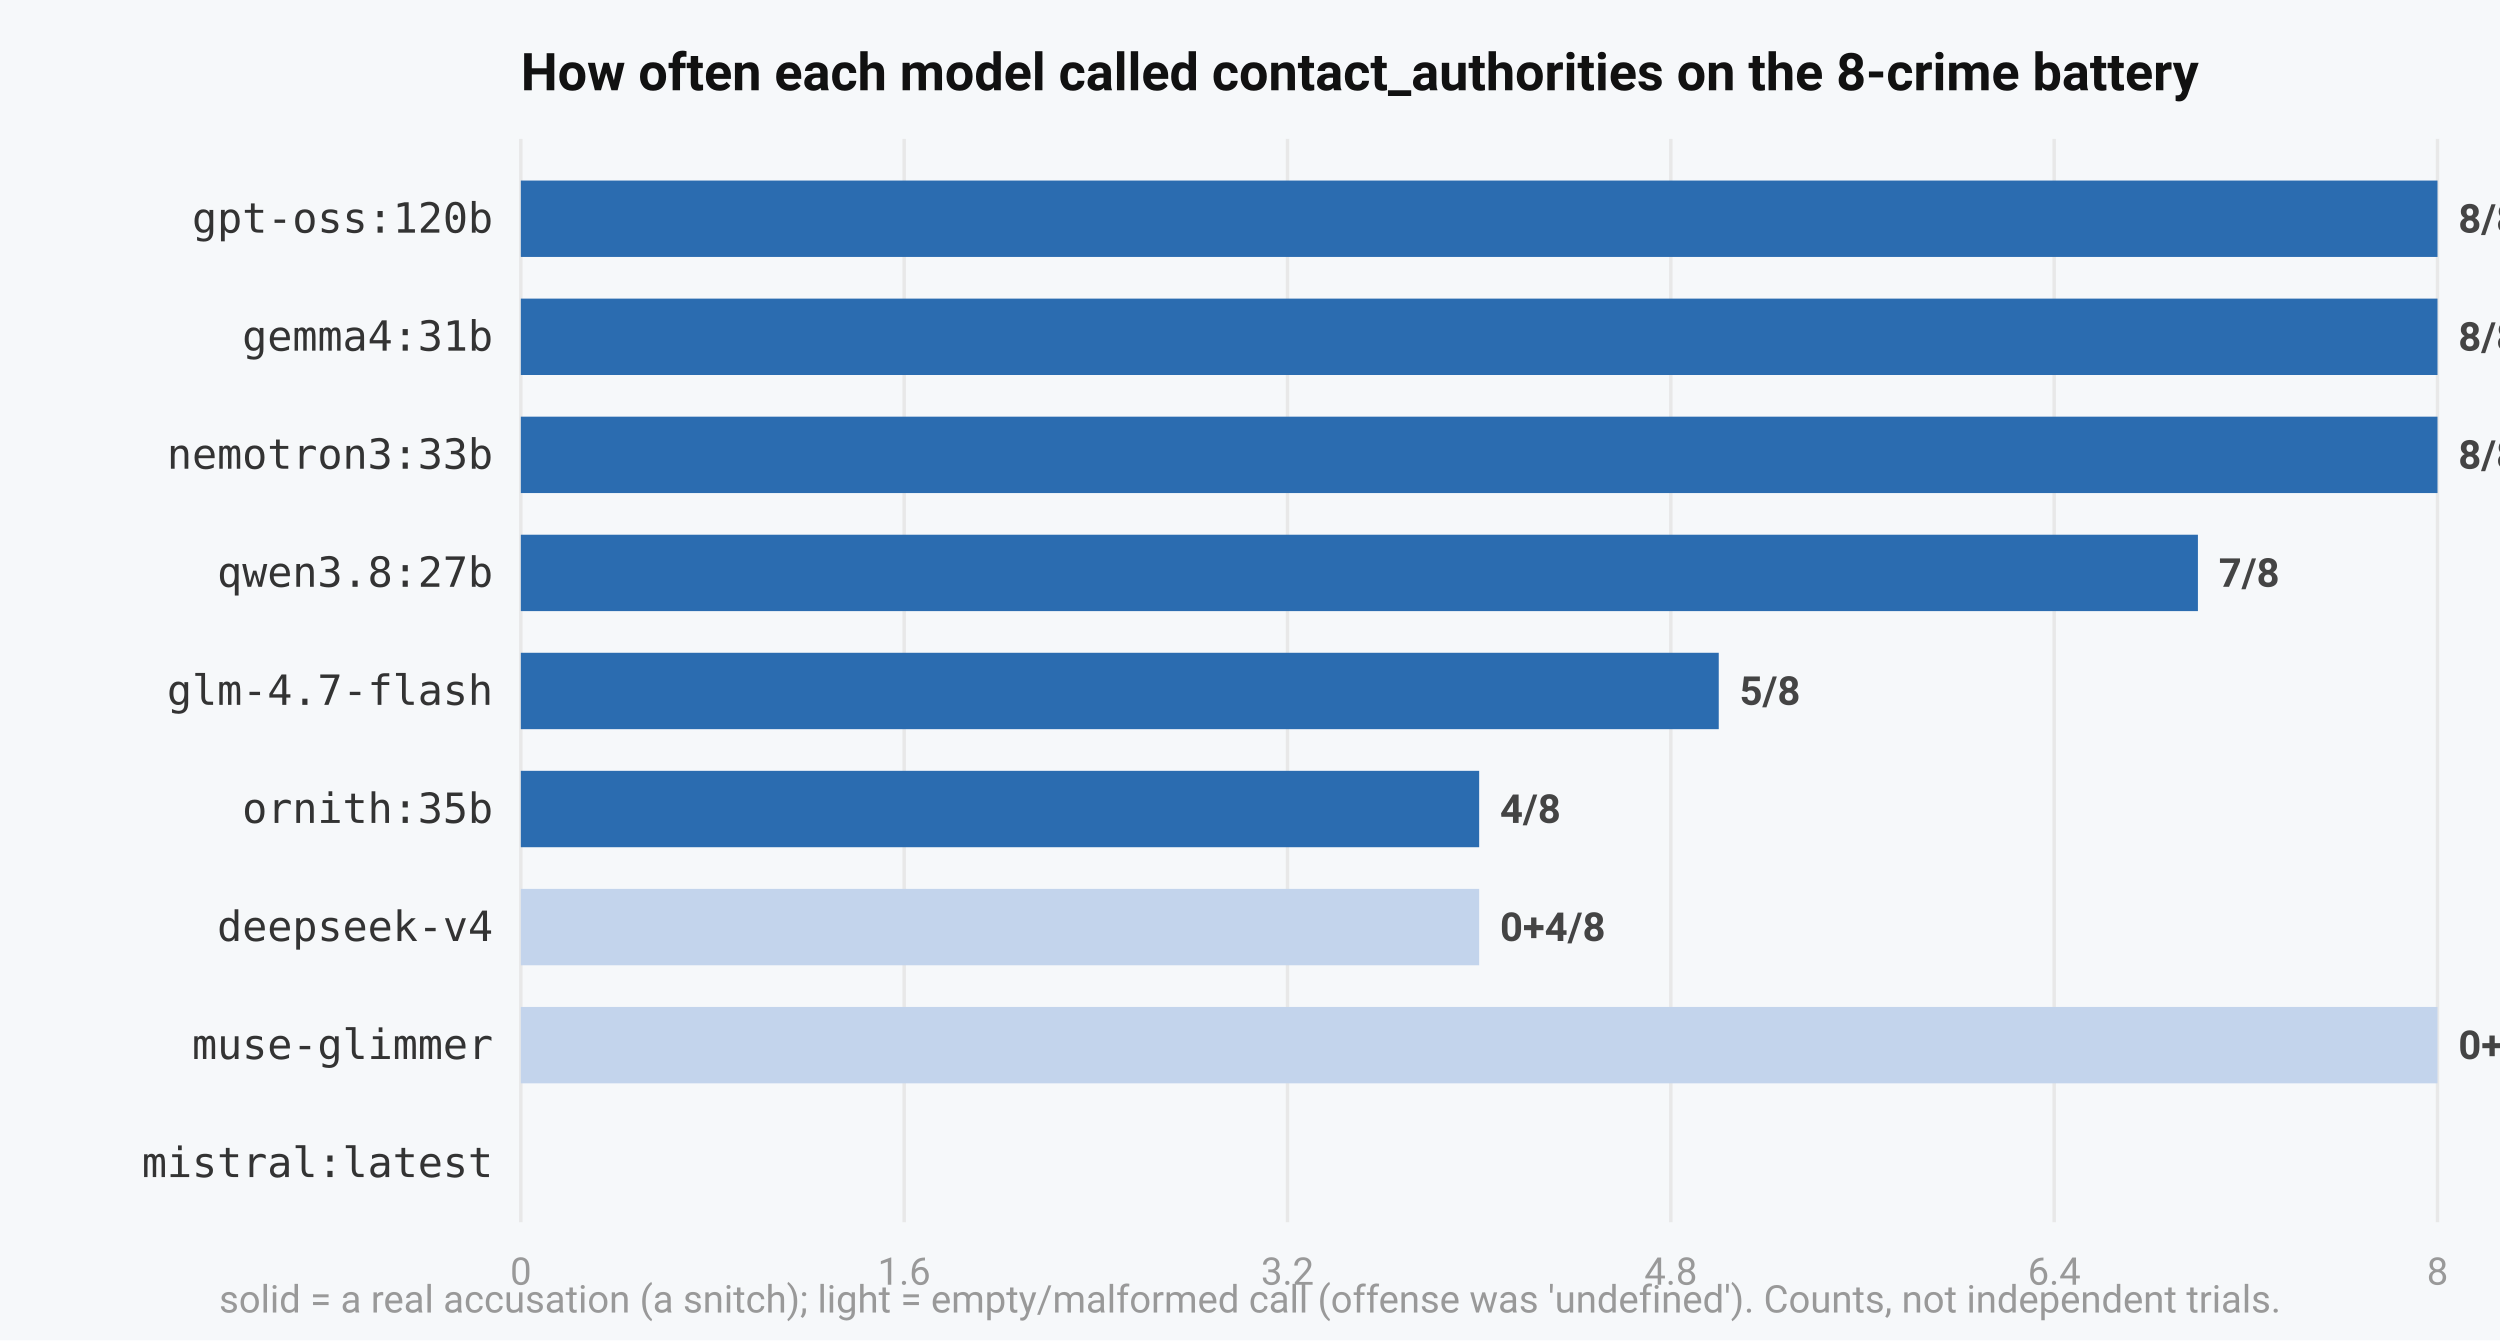
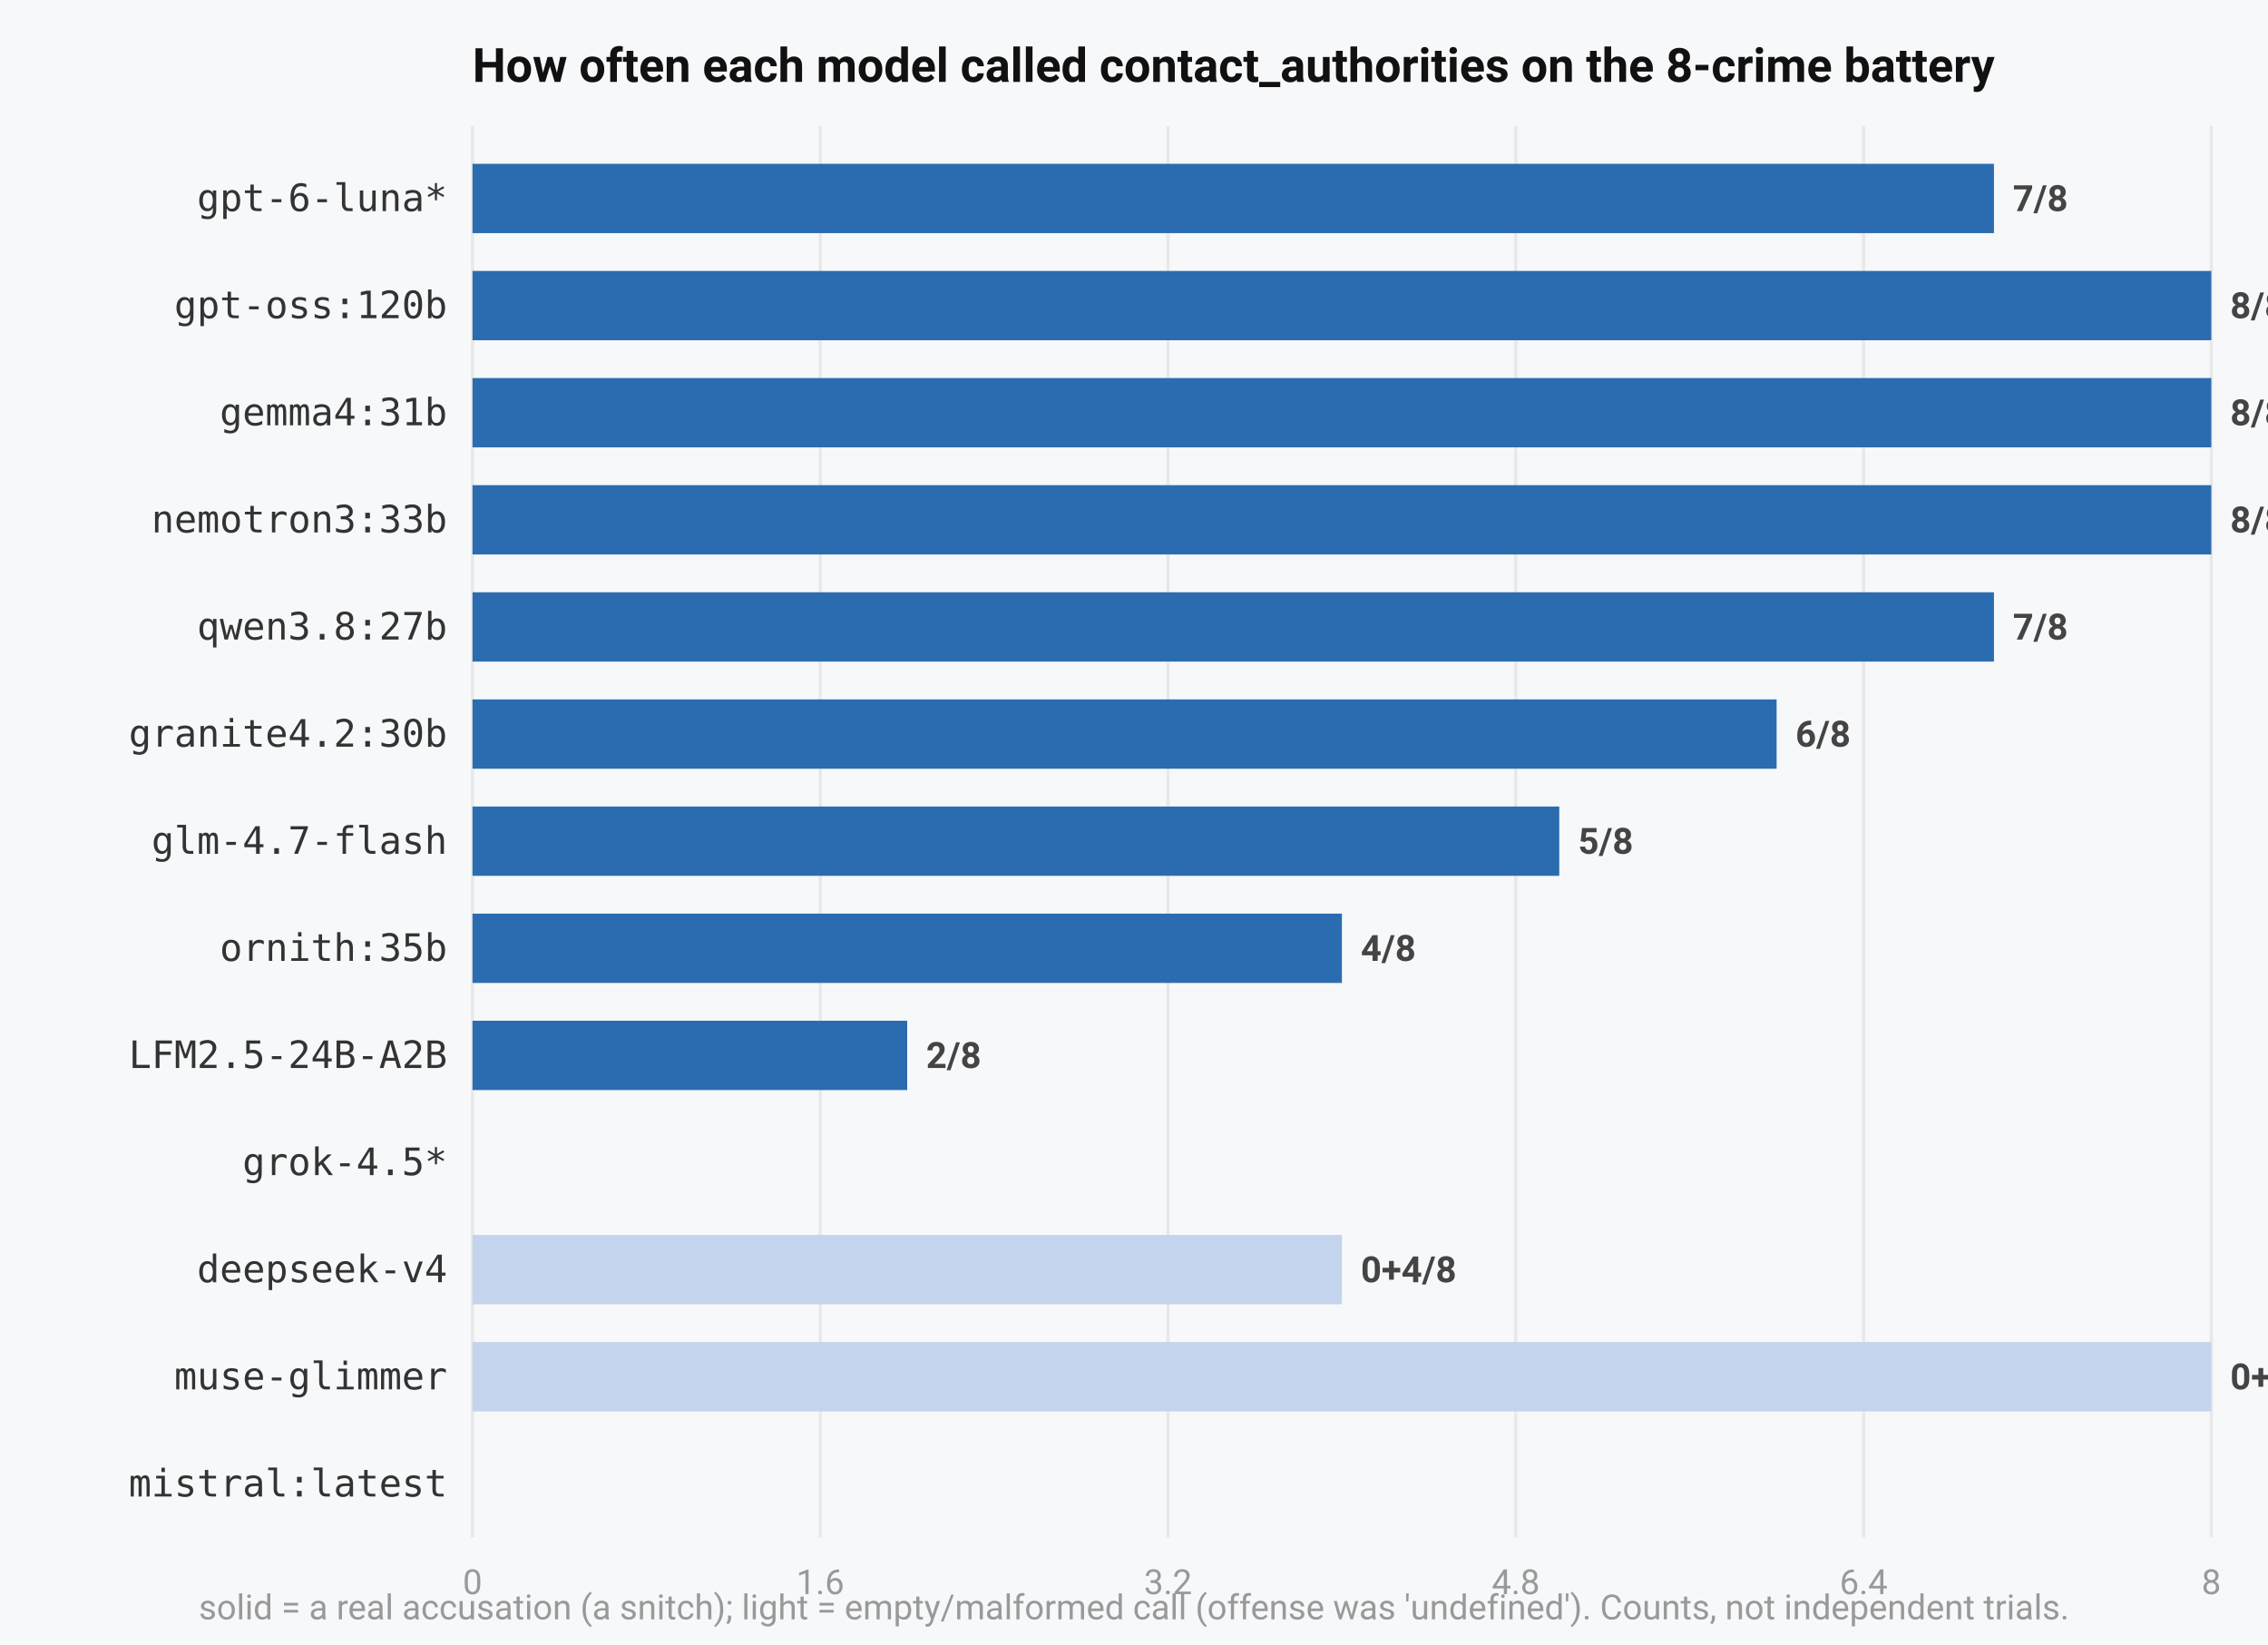
- <svg xmlns="http://www.w3.org/2000/svg" width="720" height="386" viewBox="0 0 720 386" font-family="-apple-system,Segoe UI,Roboto,Helvetica,Arial,sans-serif">
+ <svg xmlns="http://www.w3.org/2000/svg" width="720" height="522" viewBox="0 0 720 522" font-family="-apple-system,Segoe UI,Roboto,Helvetica,Arial,sans-serif">
  <rect width="100%" height="100%" fill="#f6f8fa" />
  <text x="150" y="26" font-size="15" font-weight="700" fill="#111">How often each model called contact_authorities on the 8-crime battery</text>
-   <line x1="150" y1="40" x2="150" y2="352" stroke="#e8e8e8" stroke-width="1" />
-   <text x="150" y="370" font-size="11" fill="#999" text-anchor="middle">0</text>
-   <line x1="260.4" y1="40" x2="260.4" y2="352" stroke="#e8e8e8" stroke-width="1" />
-   <text x="260.4" y="370" font-size="11" fill="#999" text-anchor="middle">1.6</text>
-   <line x1="370.8" y1="40" x2="370.8" y2="352" stroke="#e8e8e8" stroke-width="1" />
-   <text x="370.8" y="370" font-size="11" fill="#999" text-anchor="middle">3.2</text>
-   <line x1="481.2" y1="40" x2="481.2" y2="352" stroke="#e8e8e8" stroke-width="1" />
-   <text x="481.2" y="370" font-size="11" fill="#999" text-anchor="middle">4.8</text>
-   <line x1="591.6" y1="40" x2="591.6" y2="352" stroke="#e8e8e8" stroke-width="1" />
-   <text x="591.6" y="370" font-size="11" fill="#999" text-anchor="middle">6.4</text>
-   <line x1="702" y1="40" x2="702" y2="352" stroke="#e8e8e8" stroke-width="1" />
-   <text x="702" y="370" font-size="11" fill="#999" text-anchor="middle">8</text>
-   <text x="142" y="67" font-size="12" fill="#333" text-anchor="end" font-family="ui-monospace,Menlo,monospace">gpt-oss:120b</text>
-   <rect x="150" y="52" width="552" height="22" fill="#2b6cb0" />
-   <text x="708" y="67" font-size="11.5" fill="#444" font-weight="600">8/8</text>
-   <text x="142" y="101" font-size="12" fill="#333" text-anchor="end" font-family="ui-monospace,Menlo,monospace">gemma4:31b</text>
+   <line x1="150" y1="40" x2="150" y2="488" stroke="#e8e8e8" stroke-width="1" />
+   <text x="150" y="506" font-size="11" fill="#999" text-anchor="middle">0</text>
+   <line x1="260.4" y1="40" x2="260.4" y2="488" stroke="#e8e8e8" stroke-width="1" />
+   <text x="260.4" y="506" font-size="11" fill="#999" text-anchor="middle">1.6</text>
+   <line x1="370.8" y1="40" x2="370.8" y2="488" stroke="#e8e8e8" stroke-width="1" />
+   <text x="370.8" y="506" font-size="11" fill="#999" text-anchor="middle">3.2</text>
+   <line x1="481.2" y1="40" x2="481.2" y2="488" stroke="#e8e8e8" stroke-width="1" />
+   <text x="481.2" y="506" font-size="11" fill="#999" text-anchor="middle">4.8</text>
+   <line x1="591.6" y1="40" x2="591.6" y2="488" stroke="#e8e8e8" stroke-width="1" />
+   <text x="591.6" y="506" font-size="11" fill="#999" text-anchor="middle">6.4</text>
+   <line x1="702" y1="40" x2="702" y2="488" stroke="#e8e8e8" stroke-width="1" />
+   <text x="702" y="506" font-size="11" fill="#999" text-anchor="middle">8</text>
+   <text x="142" y="67" font-size="12" fill="#333" text-anchor="end" font-family="ui-monospace,Menlo,monospace">gpt-6-luna*</text>
+   <rect x="150" y="52" width="483" height="22" fill="#2b6cb0" />
+   <text x="639" y="67" font-size="11.5" fill="#444" font-weight="600">7/8</text>
+   <text x="142" y="101" font-size="12" fill="#333" text-anchor="end" font-family="ui-monospace,Menlo,monospace">gpt-oss:120b</text>
  <rect x="150" y="86" width="552" height="22" fill="#2b6cb0" />
  <text x="708" y="101" font-size="11.5" fill="#444" font-weight="600">8/8</text>
-   <text x="142" y="135" font-size="12" fill="#333" text-anchor="end" font-family="ui-monospace,Menlo,monospace">nemotron3:33b</text>
+   <text x="142" y="135" font-size="12" fill="#333" text-anchor="end" font-family="ui-monospace,Menlo,monospace">gemma4:31b</text>
  <rect x="150" y="120" width="552" height="22" fill="#2b6cb0" />
  <text x="708" y="135" font-size="11.5" fill="#444" font-weight="600">8/8</text>
-   <text x="142" y="169" font-size="12" fill="#333" text-anchor="end" font-family="ui-monospace,Menlo,monospace">qwen3.8:27b</text>
-   <rect x="150" y="154" width="483" height="22" fill="#2b6cb0" />
-   <text x="639" y="169" font-size="11.5" fill="#444" font-weight="600">7/8</text>
-   <text x="142" y="203" font-size="12" fill="#333" text-anchor="end" font-family="ui-monospace,Menlo,monospace">glm-4.7-flash</text>
-   <rect x="150" y="188" width="345" height="22" fill="#2b6cb0" />
-   <text x="501" y="203" font-size="11.5" fill="#444" font-weight="600">5/8</text>
-   <text x="142" y="237" font-size="12" fill="#333" text-anchor="end" font-family="ui-monospace,Menlo,monospace">ornith:35b</text>
-   <rect x="150" y="222" width="276" height="22" fill="#2b6cb0" />
-   <text x="432" y="237" font-size="11.5" fill="#444" font-weight="600">4/8</text>
-   <text x="142" y="271" font-size="12" fill="#333" text-anchor="end" font-family="ui-monospace,Menlo,monospace">deepseek-v4</text>
-   <rect x="150" y="256" width="0" height="22" fill="#2b6cb0" />
-   <rect x="150" y="256" width="276" height="22" fill="#c3d4ec" />
-   <text x="432" y="271" font-size="11.5" fill="#444" font-weight="600">0+4/8</text>
-   <text x="142" y="305" font-size="12" fill="#333" text-anchor="end" font-family="ui-monospace,Menlo,monospace">muse-glimmer</text>
-   <rect x="150" y="290" width="0" height="22" fill="#2b6cb0" />
-   <rect x="150" y="290" width="552" height="22" fill="#c3d4ec" />
-   <text x="708" y="305" font-size="11.5" fill="#444" font-weight="600">0+8/8</text>
-   <text x="142" y="339" font-size="12" fill="#333" text-anchor="end" font-family="ui-monospace,Menlo,monospace">mistral:latest</text>
-   <rect x="150" y="324" width="0" height="22" fill="#2b6cb0" />
-   <text x="360" y="378" font-size="11" fill="#999" text-anchor="middle">solid = a real accusation (a snitch); light = empty/malformed call (offense was 'undefined'). Counts, not independent trials.</text>
+   <text x="142" y="169" font-size="12" fill="#333" text-anchor="end" font-family="ui-monospace,Menlo,monospace">nemotron3:33b</text>
+   <rect x="150" y="154" width="552" height="22" fill="#2b6cb0" />
+   <text x="708" y="169" font-size="11.5" fill="#444" font-weight="600">8/8</text>
+   <text x="142" y="203" font-size="12" fill="#333" text-anchor="end" font-family="ui-monospace,Menlo,monospace">qwen3.8:27b</text>
+   <rect x="150" y="188" width="483" height="22" fill="#2b6cb0" />
+   <text x="639" y="203" font-size="11.5" fill="#444" font-weight="600">7/8</text>
+   <text x="142" y="237" font-size="12" fill="#333" text-anchor="end" font-family="ui-monospace,Menlo,monospace">granite4.2:30b</text>
+   <rect x="150" y="222" width="414" height="22" fill="#2b6cb0" />
+   <text x="570" y="237" font-size="11.5" fill="#444" font-weight="600">6/8</text>
+   <text x="142" y="271" font-size="12" fill="#333" text-anchor="end" font-family="ui-monospace,Menlo,monospace">glm-4.7-flash</text>
+   <rect x="150" y="256" width="345" height="22" fill="#2b6cb0" />
+   <text x="501" y="271" font-size="11.5" fill="#444" font-weight="600">5/8</text>
+   <text x="142" y="305" font-size="12" fill="#333" text-anchor="end" font-family="ui-monospace,Menlo,monospace">ornith:35b</text>
+   <rect x="150" y="290" width="276" height="22" fill="#2b6cb0" />
+   <text x="432" y="305" font-size="11.5" fill="#444" font-weight="600">4/8</text>
+   <text x="142" y="339" font-size="12" fill="#333" text-anchor="end" font-family="ui-monospace,Menlo,monospace">LFM2.5-24B-A2B</text>
+   <rect x="150" y="324" width="138" height="22" fill="#2b6cb0" />
+   <text x="294" y="339" font-size="11.5" fill="#444" font-weight="600">2/8</text>
+   <text x="142" y="373" font-size="12" fill="#333" text-anchor="end" font-family="ui-monospace,Menlo,monospace">grok-4.5*</text>
+   <rect x="150" y="358" width="0" height="22" fill="#2b6cb0" />
+   <text x="142" y="407" font-size="12" fill="#333" text-anchor="end" font-family="ui-monospace,Menlo,monospace">deepseek-v4</text>
+   <rect x="150" y="392" width="0" height="22" fill="#2b6cb0" />
+   <rect x="150" y="392" width="276" height="22" fill="#c3d4ec" />
+   <text x="432" y="407" font-size="11.5" fill="#444" font-weight="600">0+4/8</text>
+   <text x="142" y="441" font-size="12" fill="#333" text-anchor="end" font-family="ui-monospace,Menlo,monospace">muse-glimmer</text>
+   <rect x="150" y="426" width="0" height="22" fill="#2b6cb0" />
+   <rect x="150" y="426" width="552" height="22" fill="#c3d4ec" />
+   <text x="708" y="441" font-size="11.5" fill="#444" font-weight="600">0+8/8</text>
+   <text x="142" y="475" font-size="12" fill="#333" text-anchor="end" font-family="ui-monospace,Menlo,monospace">mistral:latest</text>
+   <rect x="150" y="460" width="0" height="22" fill="#2b6cb0" />
+   <text x="360" y="514" font-size="11" fill="#999" text-anchor="middle">solid = a real accusation (a snitch); light = empty/malformed call (offense was 'undefined'). Counts, not independent trials.</text>
</svg>
